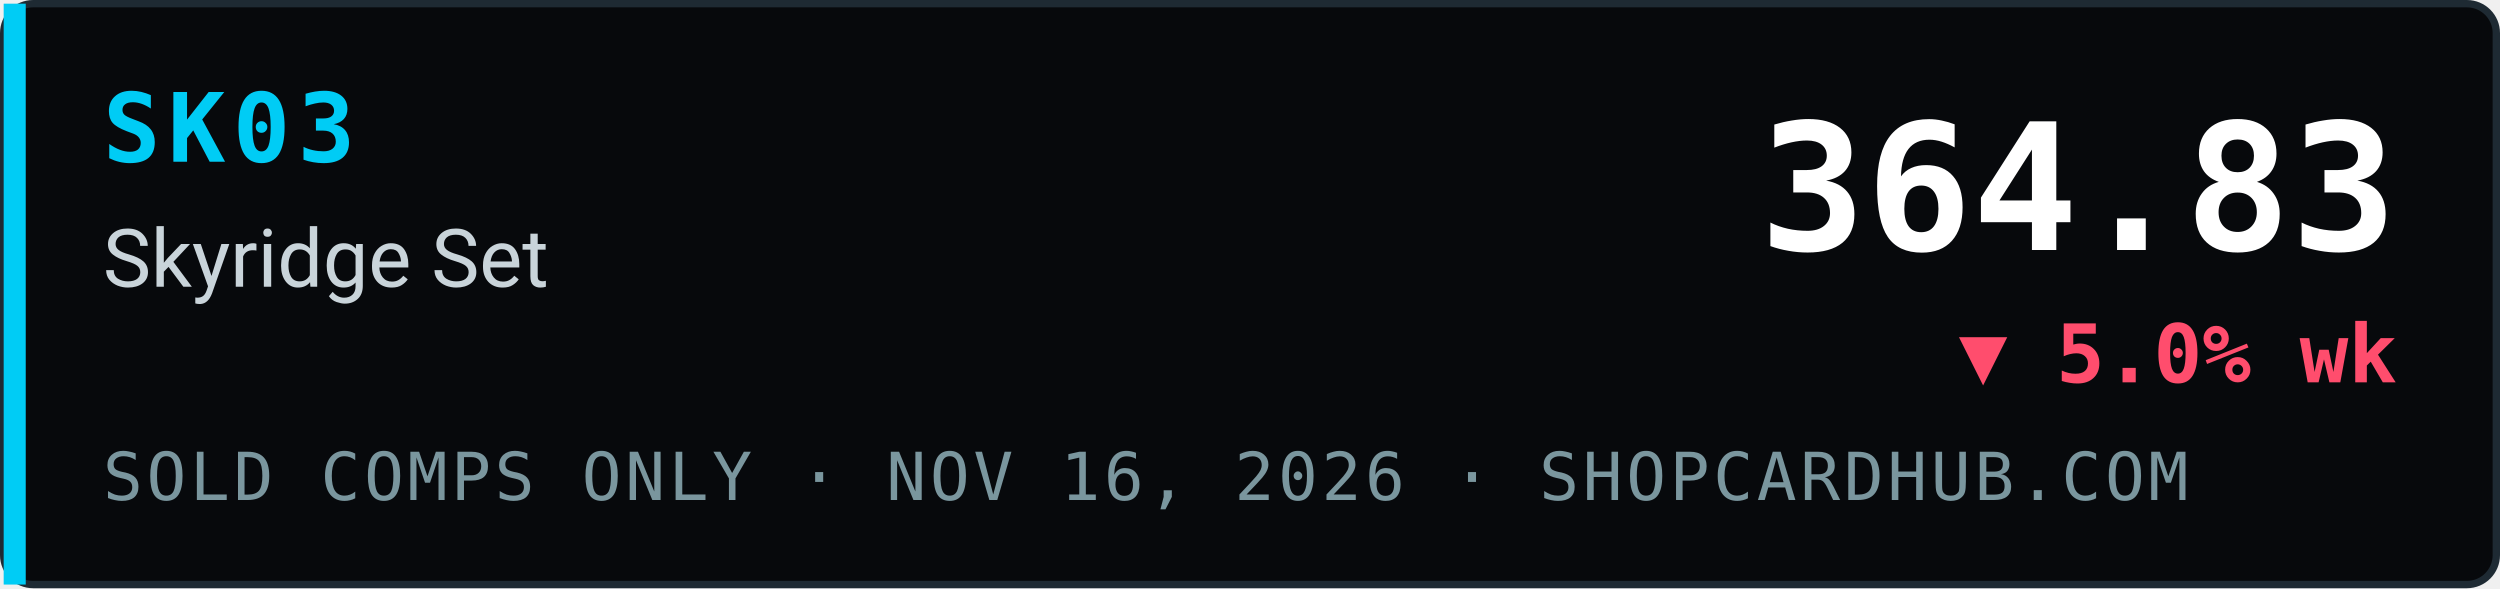
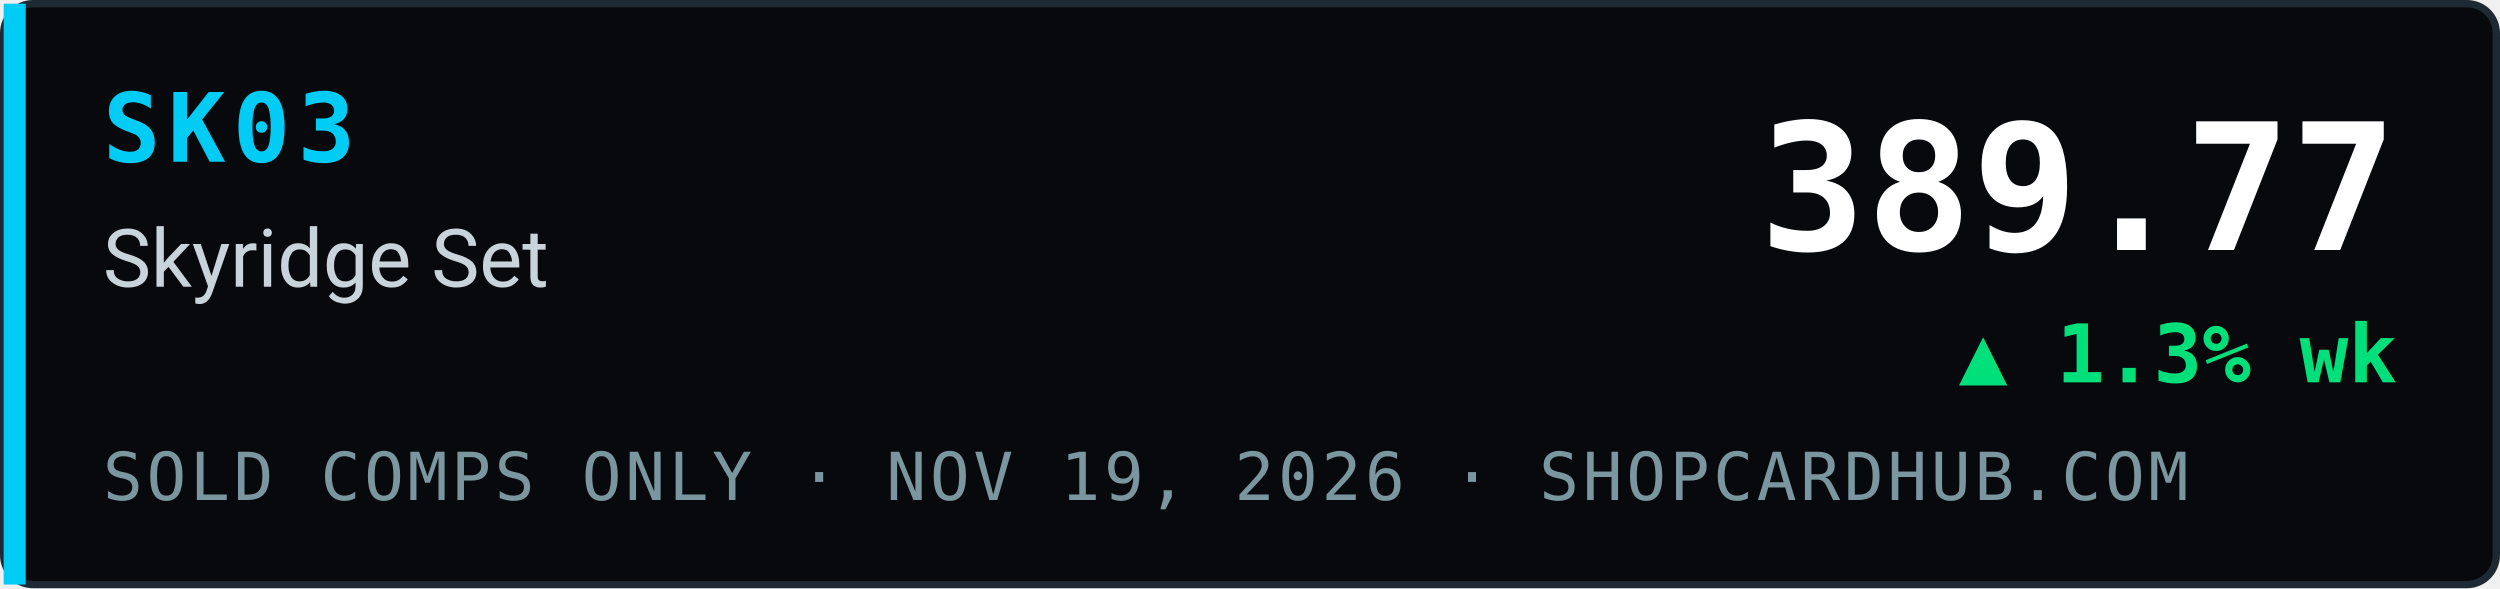
- <svg xmlns="http://www.w3.org/2000/svg" width="340" height="80" viewBox="0 0 340 80" role="img" aria-label="SK03 Skyridge Set index 364.83, ▼ 5.0% wk, sold comps only, ShopCardHub">
+ <svg xmlns="http://www.w3.org/2000/svg" width="340" height="80" viewBox="0 0 340 80" role="img" aria-label="SK03 Skyridge Set index 389.77, ▲ 1.3% wk, sold comps only, ShopCardHub">
  <rect x="0.5" y="0.5" width="339" height="79" rx="4" fill="#07090c" stroke="#1e2a33" />
  <rect x="0.5" y="0.5" width="3" height="79" fill="#00ccf5" />
  <text x="14" y="22" font-family="ui-monospace,SFMono-Regular,Menlo,Consolas,monospace" font-size="13" font-weight="700" fill="#00ccf5" letter-spacing="1">SK03</text>
  <text x="14" y="39" font-family="system-ui,-apple-system,Segoe UI,Roboto,Helvetica,Arial,sans-serif" font-size="11" fill="#c9d4da">Skyridge Set</text>
-   <text x="14" y="68" font-family="ui-monospace,SFMono-Regular,Menlo,Consolas,monospace" font-size="9" fill="#7a969e" letter-spacing="0.5">SOLD COMPS ONLY · NOV 16, 2026 · SHOPCARDHUB.COM</text>
-   <text x="326" y="34" text-anchor="end" font-family="ui-monospace,SFMono-Regular,Menlo,Consolas,monospace" font-size="24" font-weight="700" fill="#ffffff">364.83</text>
-   <text x="326" y="52" text-anchor="end" font-family="ui-monospace,SFMono-Regular,Menlo,Consolas,monospace" font-size="11" font-weight="700" fill="#ff4d6d">▼ 5.0% wk</text>
+   <text x="14" y="68" font-family="ui-monospace,SFMono-Regular,Menlo,Consolas,monospace" font-size="9" fill="#7a969e" letter-spacing="0.5">SOLD COMPS ONLY · NOV 19, 2026 · SHOPCARDHUB.COM</text>
+   <text x="326" y="34" text-anchor="end" font-family="ui-monospace,SFMono-Regular,Menlo,Consolas,monospace" font-size="24" font-weight="700" fill="#ffffff">389.77</text>
+   <text x="326" y="52" text-anchor="end" font-family="ui-monospace,SFMono-Regular,Menlo,Consolas,monospace" font-size="11" font-weight="700" fill="#00e07a">▲ 1.3% wk</text>
</svg>
